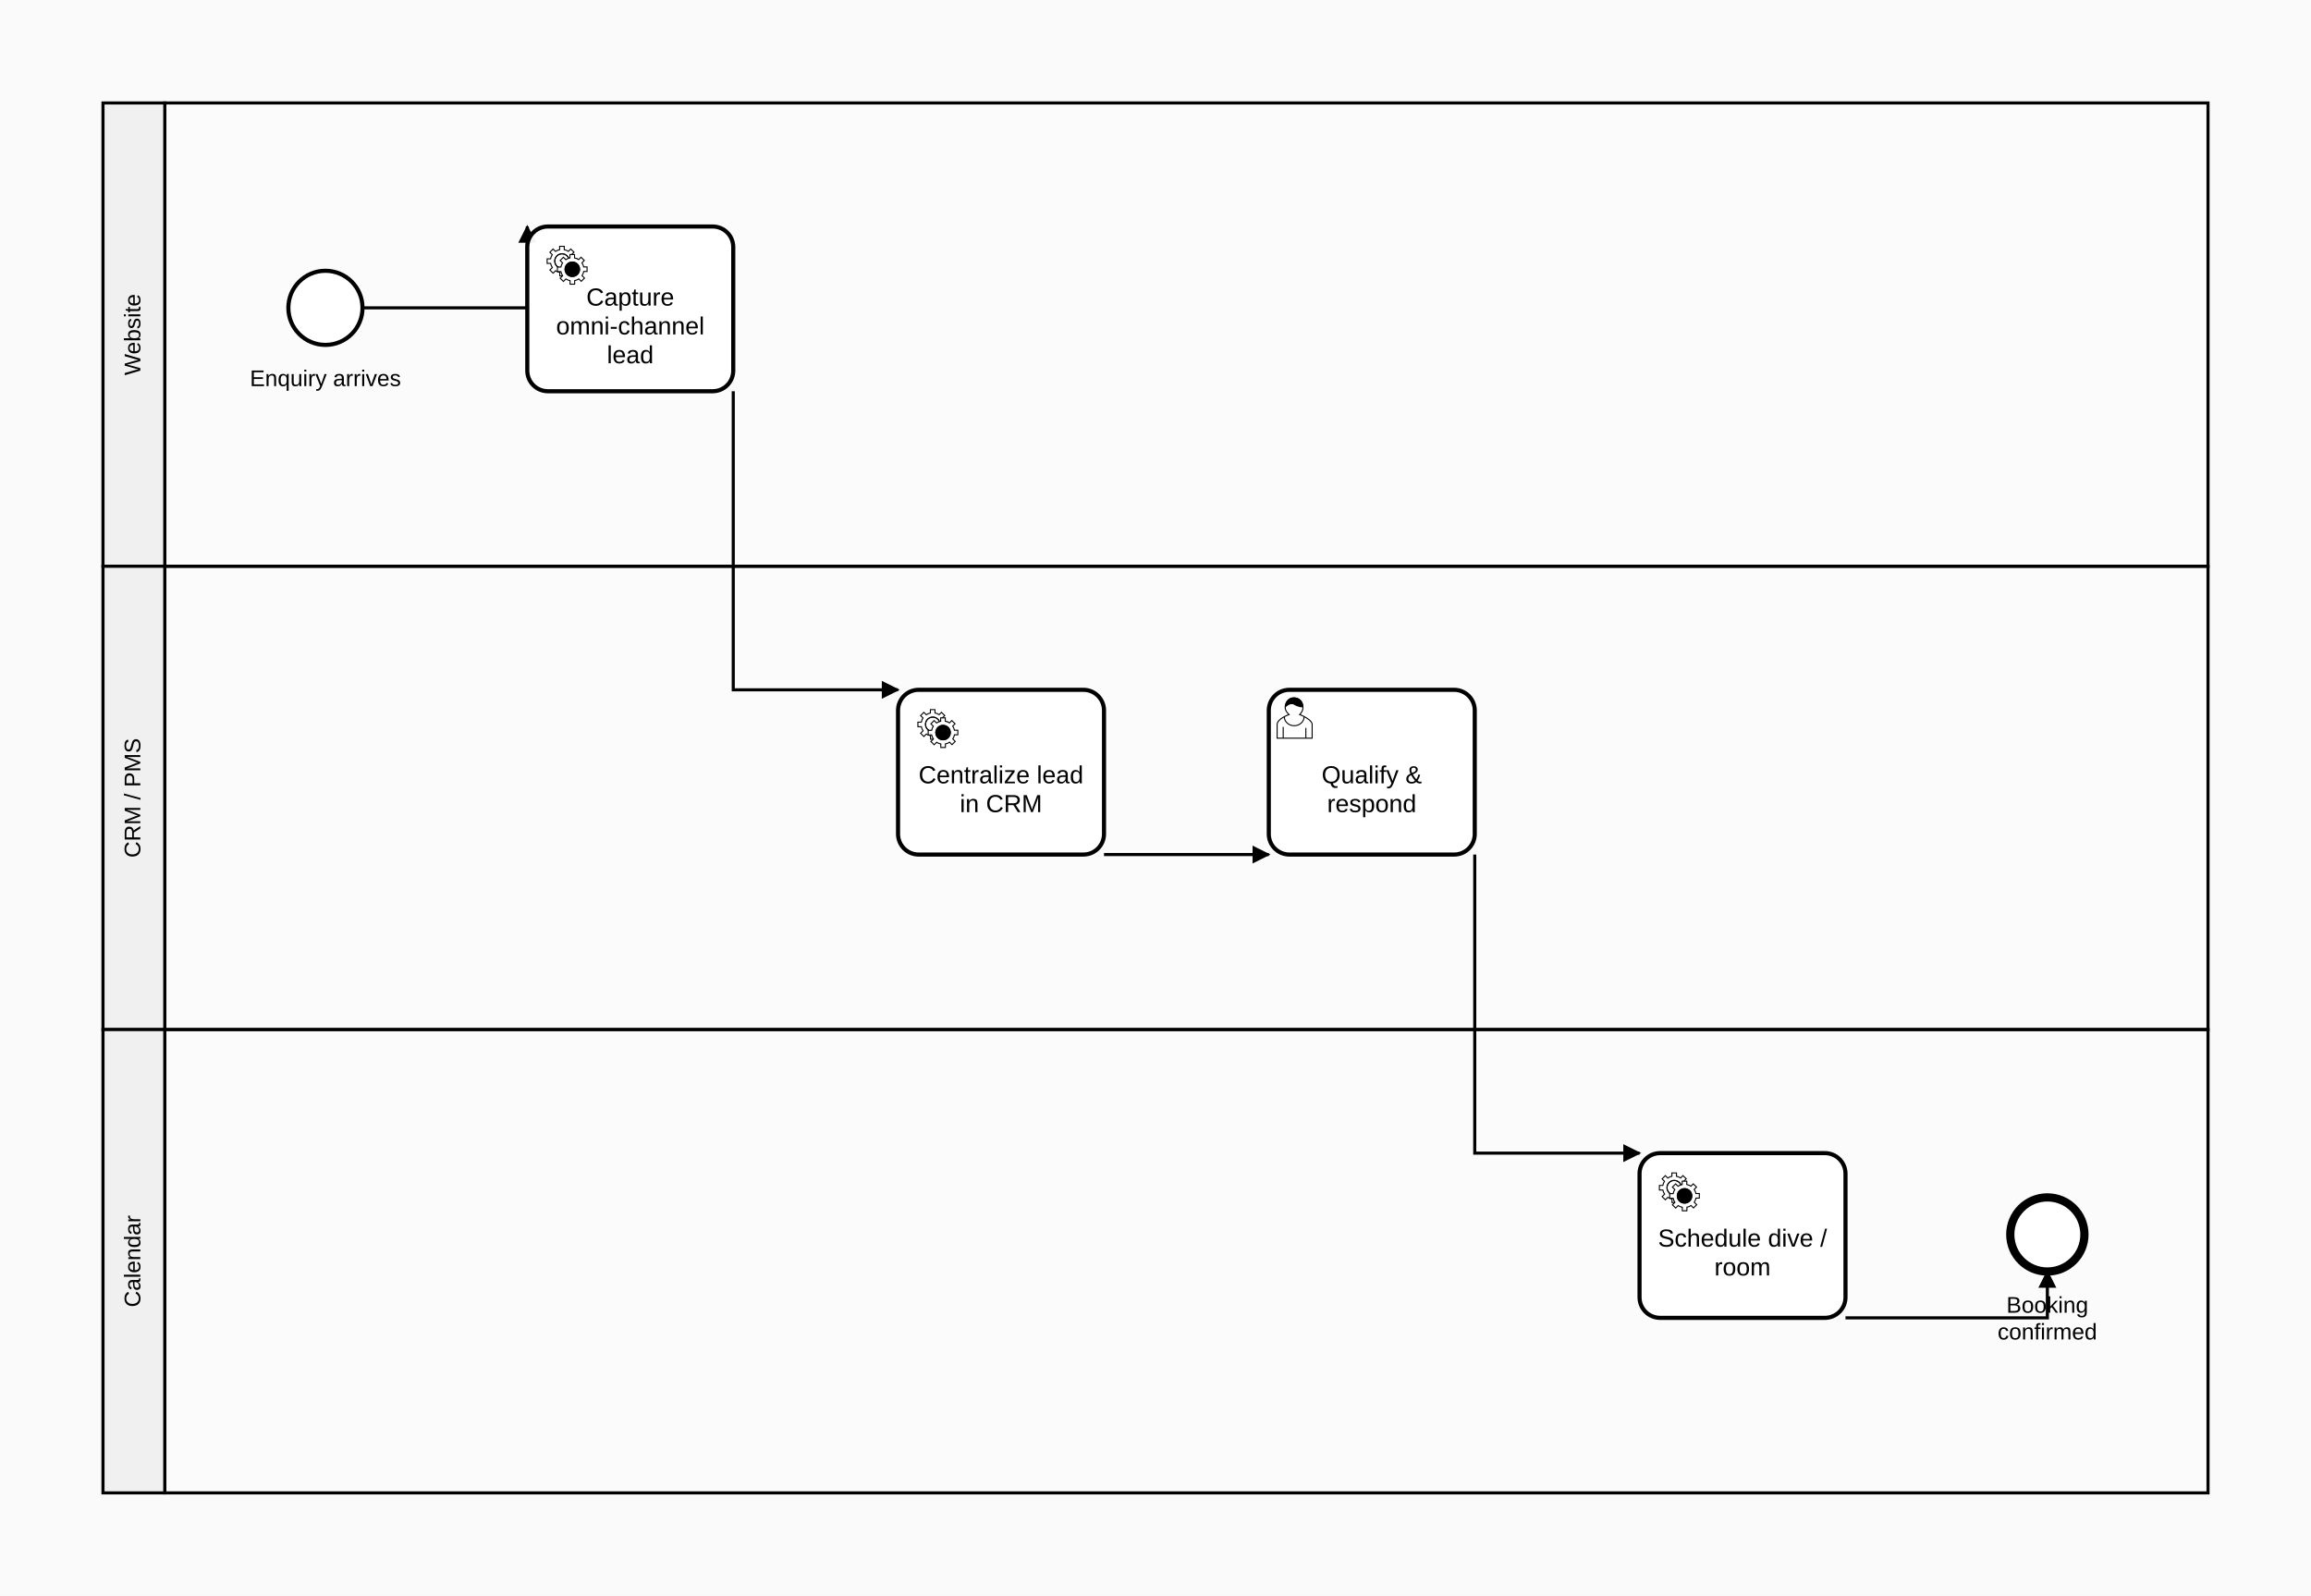
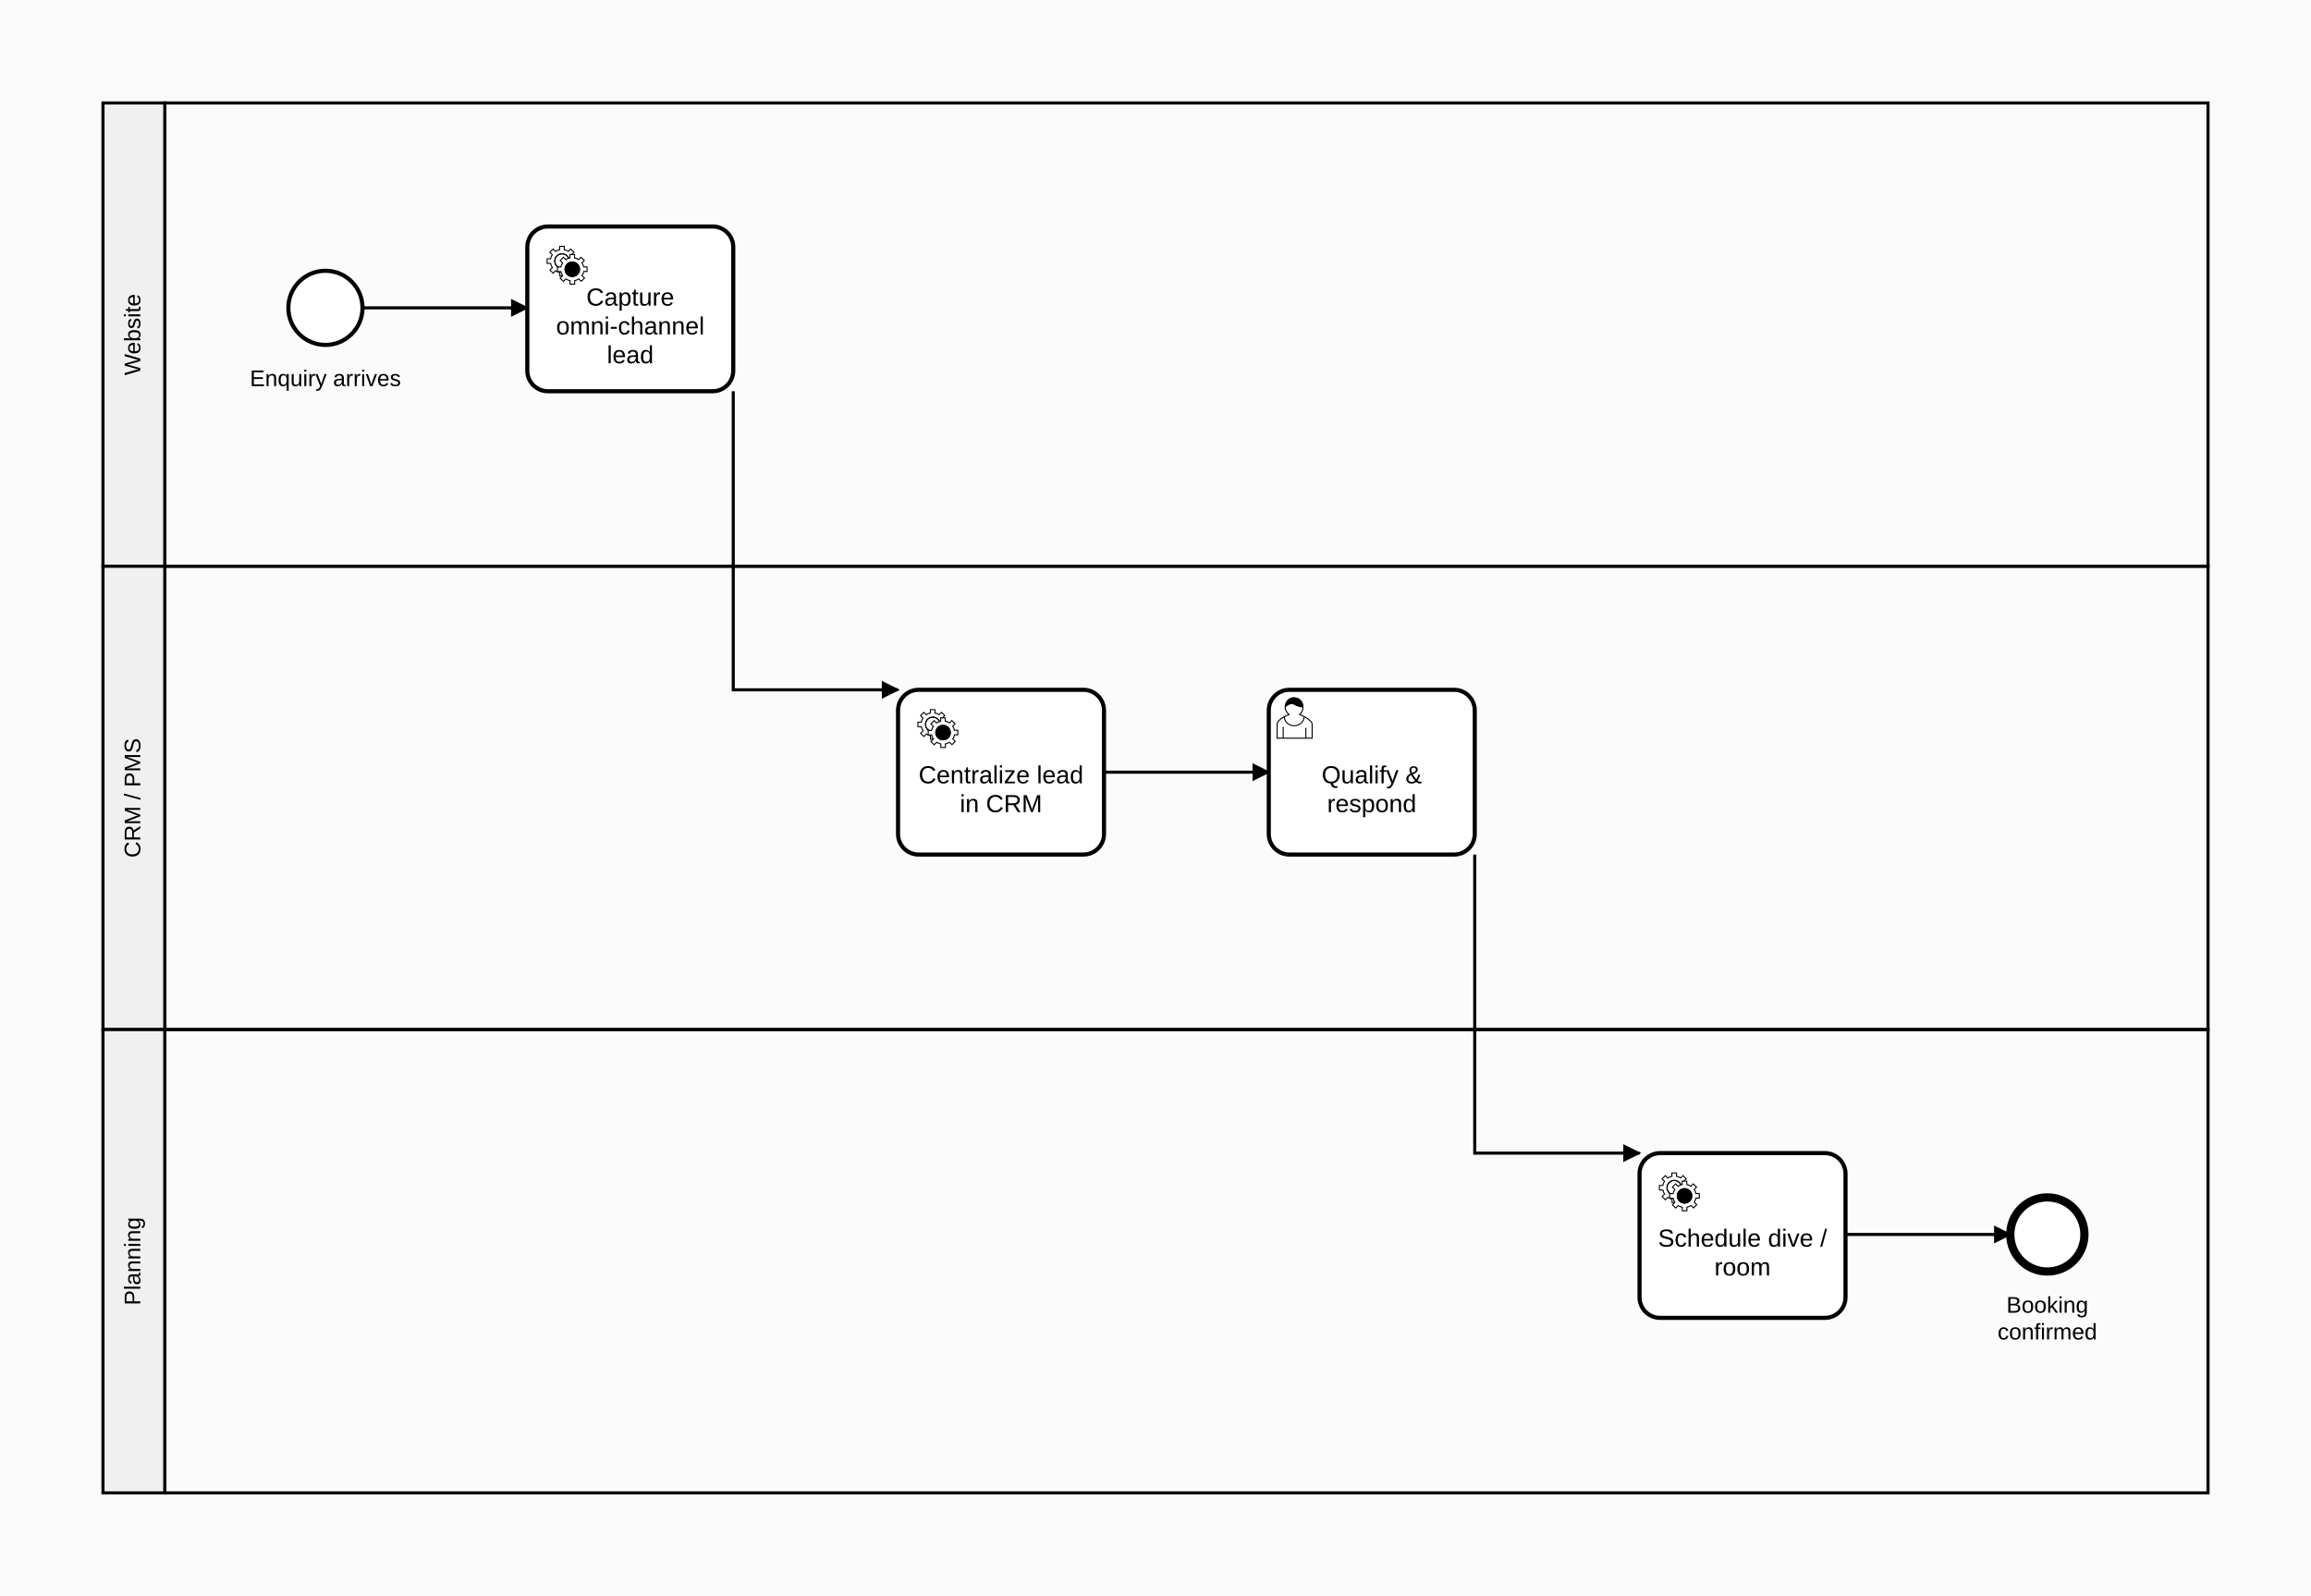
<svg xmlns="http://www.w3.org/2000/svg" width="1122" height="775" viewBox="0 0 1122 775" font-family="Arial, sans-serif">
  <defs>
    <marker id="seq-end" viewBox="0 0 20 20" refX="11" refY="10" markerWidth="10" markerHeight="10" orient="auto">
      <path d="M 1 5 L 11 10 L 1 15 Z" fill="#000000" stroke="#000000" stroke-width="1" />
    </marker>
    <marker id="seq-default-src" viewBox="0 0 20 20" refX="6" refY="10" markerWidth="10" markerHeight="10" orient="auto">
      <path d="M 6 3 L 10 17" stroke="#000000" stroke-width="1.5" />
    </marker>
    <marker id="seq-conditional-src" viewBox="0 0 20 20" refX="1" refY="10" markerWidth="12" markerHeight="12" orient="auto">
      <path d="M 1 10 L 8 6 L 15 10 L 8 14 Z" fill="#ffffff" stroke="#000000" stroke-width="1" />
    </marker>
    <marker id="msg-start" viewBox="0 0 20 20" refX="6" refY="6" markerWidth="20" markerHeight="20" orient="auto">
      <circle cx="6" cy="6" r="3.5" fill="#ffffff" stroke="#000000" stroke-width="1" />
    </marker>
    <marker id="msg-end" viewBox="0 0 20 20" refX="8.5" refY="5" markerWidth="20" markerHeight="20" orient="auto">
      <path d="m 1 5 l 0 -3 l 7 3 l -7 3 z" fill="#ffffff" stroke="#000000" stroke-width="1" stroke-linecap="butt" />
    </marker>
    <marker id="assoc-end" viewBox="0 0 20 20" refX="11" refY="10" markerWidth="10" markerHeight="10" orient="auto">
      <path d="M 1 5 L 11 10 L 1 15" fill="none" stroke="#000000" stroke-width="1.5" />
    </marker>
  </defs>
  <rect width="1122" height="775" fill="#fafafa" />
  <rect x="80" y="50" width="992" height="225" fill="#ffffff" fill-opacity="0.25" stroke="#000000" stroke-width="1.5" />
  <rect x="50" y="50" width="30" height="225" fill="#f0f0f0" stroke="#000000" stroke-width="1.5" />
  <text x="65" y="162.5" text-anchor="middle" dominant-baseline="middle" font-size="11" fill="#000000" transform="rotate(-90,65,162.5)">Website</text>
  <rect x="80" y="275" width="992" height="225" fill="#ffffff" fill-opacity="0.25" stroke="#000000" stroke-width="1.5" />
  <rect x="50" y="275" width="30" height="225" fill="#f0f0f0" stroke="#000000" stroke-width="1.5" />
  <text x="65" y="387.5" text-anchor="middle" dominant-baseline="middle" font-size="11" fill="#000000" transform="rotate(-90,65,387.5)">CRM / PMS</text>
  <rect x="80" y="500" width="992" height="225" fill="#ffffff" fill-opacity="0.25" stroke="#000000" stroke-width="1.5" />
  <rect x="50" y="500" width="30" height="225" fill="#f0f0f0" stroke="#000000" stroke-width="1.5" />
-   <text x="65" y="612.5" text-anchor="middle" dominant-baseline="middle" font-size="11" fill="#000000" transform="rotate(-90,65,612.5)">Calendar</text>
-   <path d="M 176 149.5 L 256 149.5 L 256 110" stroke="#000000" stroke-width="1.5" fill="none" marker-end="url(#seq-end)" />
+   <text x="65" y="612.5" text-anchor="middle" dominant-baseline="middle" font-size="11" fill="#000000" transform="rotate(-90,65,612.5)">Planning</text>
+   <path d="M 176 149.5 L 256 149.5" stroke="#000000" stroke-width="1.5" fill="none" marker-end="url(#seq-end)" />
  <path d="M 356 190 L 356 335 L 436 335" stroke="#000000" stroke-width="1.5" fill="none" marker-end="url(#seq-end)" />
-   <path d="M 536 415 L 616 415" stroke="#000000" stroke-width="1.5" fill="none" marker-end="url(#seq-end)" />
+   <path d="M 536 375 L 616 375" stroke="#000000" stroke-width="1.5" fill="none" marker-end="url(#seq-end)" />
  <path d="M 716 415 L 716 560 L 796 560" stroke="#000000" stroke-width="1.5" fill="none" marker-end="url(#seq-end)" />
-   <path d="M 896 640 L 994 640 L 994 617.5" stroke="#000000" stroke-width="1.5" fill="none" marker-end="url(#seq-end)" />
+   <path d="M 896 599.5 L 976 599.5" stroke="#000000" stroke-width="1.5" fill="none" marker-end="url(#seq-end)" />
  <circle cx="158" cy="149.5" r="18" fill="#ffffff" fill-opacity="0.95" stroke="#000000" stroke-width="2" />
  <text x="158" y="187.5" text-anchor="middle" font-size="11" fill="#000000">Enquiry arrives</text>
  <rect x="256" y="110" width="100" height="80" rx="10" ry="10" fill="#ffffff" fill-opacity="0.95" stroke="#000000" stroke-width="2" />
  <g>
    <path d="m 274,134 v -1.713 c 0.352,-0.071 0.704,-0.178 1.048,-0.321 0.344,-0.145 0.666,-0.321 0.966,-0.521 l 1.194,1.18 1.567,-1.577 -1.195,-1.18 c 0.403,-0.614 0.683,-1.299 0.825,-2.018 l 1.622,-0.01 v -2.22 l -1.637,0.01 c -0.073,-0.352 -0.178,-0.7 -0.324,-1.044 -0.145,-0.344 -0.321,-0.664 -0.523,-0.962 l 1.131,-1.136 -1.583,-1.563 -1.13,1.136 c -0.614,-0.401 -1.303,-0.681 -2.023,-0.822 l 0.009,-1.619 h -2.241 l 0.004,1.631 c -0.354,0.074 -0.705,0.18 -1.05,0.324 -0.344,0.144 -0.665,0.321 -0.964,0.52 l -1.17,-1.158 -1.567,1.579 1.168,1.157 c -0.403,0.613 -0.683,1.298 -0.825,2.017 l -1.659,0.003 v 2.222 l 1.672,-0.006 c 0.073,0.351 0.18,0.702 0.324,1.045 0.145,0.344 0.321,0.664 0.523,0.961 l -1.199,1.197 1.584,1.56 1.196,-1.193 c 0.614,0.403 1.303,0.682 2.023,0.823 l 0.001,1.699 h 2.227 z m 0.221,-3.996 c -1.789,0.75 -3.858,-0.093 -4.61,-1.874 -0.752,-1.783 0.091,-3.846 1.88,-4.596 1.788,-0.749 3.857,0.093 4.609,1.874 0.752,1.782 -0.091,3.846 -1.879,4.596 z" fill="#ffffff" stroke="#000000" stroke-width="0.5" />
    <path d="m 274.221,130.004 c -1.789,0.75 -3.858,-0.093 -4.61,-1.874 -0.752,-1.783 0.091,-3.846 1.88,-4.596 1.788,-0.749 3.857,0.093 4.609,1.874 0.752,1.782 -0.091,3.846 -1.879,4.596 z" fill="none" stroke="#000000" stroke-width="0.5" />
    <path d="m 279,138 v -1.713 c 0.352,-0.071 0.704,-0.178 1.048,-0.321 0.344,-0.145 0.666,-0.321 0.966,-0.521 l 1.194,1.18 1.567,-1.577 -1.195,-1.18 c 0.403,-0.614 0.683,-1.299 0.825,-2.018 l 1.622,-0.01 v -2.22 l -1.637,0.01 c -0.073,-0.352 -0.178,-0.7 -0.324,-1.044 -0.145,-0.344 -0.321,-0.664 -0.523,-0.962 l 1.131,-1.136 -1.583,-1.563 -1.13,1.136 c -0.614,-0.401 -1.303,-0.681 -2.023,-0.822 l 0.009,-1.619 h -2.241 l 0.004,1.631 c -0.354,0.074 -0.705,0.18 -1.05,0.324 -0.344,0.144 -0.665,0.321 -0.964,0.52 l -1.17,-1.158 -1.567,1.579 1.168,1.157 c -0.403,0.613 -0.683,1.298 -0.825,2.017 l -1.659,0.003 v 2.222 l 1.672,-0.006 c 0.073,0.351 0.18,0.702 0.324,1.045 0.145,0.344 0.321,0.664 0.523,0.961 l -1.199,1.197 1.584,1.56 1.196,-1.193 c 0.614,0.403 1.303,0.682 2.023,0.823 l 0.001,1.699 h 2.227 z m 0.221,-3.996 c -1.789,0.75 -3.858,-0.093 -4.61,-1.874 -0.752,-1.783 0.091,-3.846 1.88,-4.596 1.788,-0.749 3.857,0.093 4.609,1.874 0.752,1.782 -0.091,3.846 -1.879,4.596 z" fill="#ffffff" stroke="#000000" stroke-width="0.5" />
    <path d="m 279.221,134.004 c -1.789,0.75 -3.858,-0.093 -4.61,-1.874 -0.752,-1.783 0.091,-3.846 1.88,-4.596 1.788,-0.749 3.857,0.093 4.609,1.874 0.752,1.782 -0.091,3.846 -1.879,4.596 z" fill="#000000" stroke="#000000" stroke-width="0.5" />
  </g>
  <text x="306" y="145" text-anchor="middle" dominant-baseline="middle" font-size="12" fill="#000000">Capture</text>
  <text x="306" y="159" text-anchor="middle" dominant-baseline="middle" font-size="12" fill="#000000">omni-channel</text>
  <text x="306" y="173" text-anchor="middle" dominant-baseline="middle" font-size="12" fill="#000000">lead</text>
  <rect x="436" y="335" width="100" height="80" rx="10" ry="10" fill="#ffffff" fill-opacity="0.95" stroke="#000000" stroke-width="2" />
  <g>
    <path d="m 454,359 v -1.713 c 0.352,-0.071 0.704,-0.178 1.048,-0.321 0.344,-0.145 0.666,-0.321 0.966,-0.521 l 1.194,1.18 1.567,-1.577 -1.195,-1.18 c 0.403,-0.614 0.683,-1.299 0.825,-2.018 l 1.622,-0.01 v -2.22 l -1.637,0.01 c -0.073,-0.352 -0.178,-0.7 -0.324,-1.044 -0.145,-0.344 -0.321,-0.664 -0.523,-0.962 l 1.131,-1.136 -1.583,-1.563 -1.13,1.136 c -0.614,-0.401 -1.303,-0.681 -2.023,-0.822 l 0.009,-1.619 h -2.241 l 0.004,1.631 c -0.354,0.074 -0.705,0.18 -1.05,0.324 -0.344,0.144 -0.665,0.321 -0.964,0.52 l -1.17,-1.158 -1.567,1.579 1.168,1.157 c -0.403,0.613 -0.683,1.298 -0.825,2.017 l -1.659,0.003 v 2.222 l 1.672,-0.006 c 0.073,0.351 0.18,0.702 0.324,1.045 0.145,0.344 0.321,0.664 0.523,0.961 l -1.199,1.197 1.584,1.56 1.196,-1.193 c 0.614,0.403 1.303,0.682 2.023,0.823 l 0.001,1.699 h 2.227 z m 0.221,-3.996 c -1.789,0.75 -3.858,-0.093 -4.61,-1.874 -0.752,-1.783 0.091,-3.846 1.88,-4.596 1.788,-0.749 3.857,0.093 4.609,1.874 0.752,1.782 -0.091,3.846 -1.879,4.596 z" fill="#ffffff" stroke="#000000" stroke-width="0.5" />
    <path d="m 454.221,355.004 c -1.789,0.75 -3.858,-0.093 -4.61,-1.874 -0.752,-1.783 0.091,-3.846 1.88,-4.596 1.788,-0.749 3.857,0.093 4.609,1.874 0.752,1.782 -0.091,3.846 -1.879,4.596 z" fill="none" stroke="#000000" stroke-width="0.5" />
    <path d="m 459,363 v -1.713 c 0.352,-0.071 0.704,-0.178 1.048,-0.321 0.344,-0.145 0.666,-0.321 0.966,-0.521 l 1.194,1.18 1.567,-1.577 -1.195,-1.18 c 0.403,-0.614 0.683,-1.299 0.825,-2.018 l 1.622,-0.01 v -2.22 l -1.637,0.01 c -0.073,-0.352 -0.178,-0.7 -0.324,-1.044 -0.145,-0.344 -0.321,-0.664 -0.523,-0.962 l 1.131,-1.136 -1.583,-1.563 -1.13,1.136 c -0.614,-0.401 -1.303,-0.681 -2.023,-0.822 l 0.009,-1.619 h -2.241 l 0.004,1.631 c -0.354,0.074 -0.705,0.18 -1.05,0.324 -0.344,0.144 -0.665,0.321 -0.964,0.52 l -1.17,-1.158 -1.567,1.579 1.168,1.157 c -0.403,0.613 -0.683,1.298 -0.825,2.017 l -1.659,0.003 v 2.222 l 1.672,-0.006 c 0.073,0.351 0.18,0.702 0.324,1.045 0.145,0.344 0.321,0.664 0.523,0.961 l -1.199,1.197 1.584,1.56 1.196,-1.193 c 0.614,0.403 1.303,0.682 2.023,0.823 l 0.001,1.699 h 2.227 z m 0.221,-3.996 c -1.789,0.75 -3.858,-0.093 -4.61,-1.874 -0.752,-1.783 0.091,-3.846 1.88,-4.596 1.788,-0.749 3.857,0.093 4.609,1.874 0.752,1.782 -0.091,3.846 -1.879,4.596 z" fill="#ffffff" stroke="#000000" stroke-width="0.5" />
    <path d="m 459.221,359.004 c -1.789,0.75 -3.858,-0.093 -4.61,-1.874 -0.752,-1.783 0.091,-3.846 1.88,-4.596 1.788,-0.749 3.857,0.093 4.609,1.874 0.752,1.782 -0.091,3.846 -1.879,4.596 z" fill="#000000" stroke="#000000" stroke-width="0.5" />
  </g>
  <text x="486" y="377" text-anchor="middle" dominant-baseline="middle" font-size="12" fill="#000000">Centralize lead</text>
  <text x="486" y="391" text-anchor="middle" dominant-baseline="middle" font-size="12" fill="#000000">in CRM</text>
  <rect x="616" y="335" width="100" height="80" rx="10" ry="10" fill="#ffffff" fill-opacity="0.95" stroke="#000000" stroke-width="2" />
  <g>
    <path d="m 631,347 c 0.909,-0.845 1.594,-2.049 1.594,-3.385 0,-2.554 -1.805,-4.622 -4.357,-4.622 -2.552,0 -4.288,2.068 -4.288,4.622 0,1.348 0.974,2.562 1.896,3.405 -0.529,0.187 -5.669,2.097 -5.794,4.756 v 6.718 h 17 v -6.718 c 0,-2.298 -5.528,-4.595 -6.051,-4.776 z m -8,6 l 0,5.5 m 11,0 l 0,-5" fill="#ffffff" stroke="#000000" stroke-width="0.5" />
    <path d="m 633.162,348.009 c 0,2.447 -2.158,4.431 -4.821,4.431 -2.665,0 -4.822,-1.981 -4.822,-4.431" fill="none" stroke="#000000" stroke-width="0.5" />
    <path d="m 624.1,343.2 c 0,0 2.251,-2.358 4.274,-1.177 2.024,1.181 4.221,1.537 4.124,0.965 -0.098,-0.57 -0.117,-3.791 -4.191,-4.136 -3.575,0.001 -4.208,3.367 -4.207,4.348 z" fill="#000000" stroke="#000000" stroke-width="0.5" />
  </g>
  <text x="666" y="377" text-anchor="middle" dominant-baseline="middle" font-size="12" fill="#000000">Qualify &amp;</text>
  <text x="666" y="391" text-anchor="middle" dominant-baseline="middle" font-size="12" fill="#000000">respond</text>
  <rect x="796" y="560" width="100" height="80" rx="10" ry="10" fill="#ffffff" fill-opacity="0.95" stroke="#000000" stroke-width="2" />
  <g>
    <path d="m 814,584 v -1.713 c 0.352,-0.071 0.704,-0.178 1.048,-0.321 0.344,-0.145 0.666,-0.321 0.966,-0.521 l 1.194,1.18 1.567,-1.577 -1.195,-1.18 c 0.403,-0.614 0.683,-1.299 0.825,-2.018 l 1.622,-0.01 v -2.22 l -1.637,0.01 c -0.073,-0.352 -0.178,-0.7 -0.324,-1.044 -0.145,-0.344 -0.321,-0.664 -0.523,-0.962 l 1.131,-1.136 -1.583,-1.563 -1.13,1.136 c -0.614,-0.401 -1.303,-0.681 -2.023,-0.822 l 0.009,-1.619 h -2.241 l 0.004,1.631 c -0.354,0.074 -0.705,0.18 -1.05,0.324 -0.344,0.144 -0.665,0.321 -0.964,0.52 l -1.17,-1.158 -1.567,1.579 1.168,1.157 c -0.403,0.613 -0.683,1.298 -0.825,2.017 l -1.659,0.003 v 2.222 l 1.672,-0.006 c 0.073,0.351 0.18,0.702 0.324,1.045 0.145,0.344 0.321,0.664 0.523,0.961 l -1.199,1.197 1.584,1.56 1.196,-1.193 c 0.614,0.403 1.303,0.682 2.023,0.823 l 0.001,1.699 h 2.227 z m 0.221,-3.996 c -1.789,0.75 -3.858,-0.093 -4.61,-1.874 -0.752,-1.783 0.091,-3.846 1.88,-4.596 1.788,-0.749 3.857,0.093 4.609,1.874 0.752,1.782 -0.091,3.846 -1.879,4.596 z" fill="#ffffff" stroke="#000000" stroke-width="0.5" />
    <path d="m 814.221,580.004 c -1.789,0.75 -3.858,-0.093 -4.61,-1.874 -0.752,-1.783 0.091,-3.846 1.88,-4.596 1.788,-0.749 3.857,0.093 4.609,1.874 0.752,1.782 -0.091,3.846 -1.879,4.596 z" fill="none" stroke="#000000" stroke-width="0.5" />
    <path d="m 819,588 v -1.713 c 0.352,-0.071 0.704,-0.178 1.048,-0.321 0.344,-0.145 0.666,-0.321 0.966,-0.521 l 1.194,1.18 1.567,-1.577 -1.195,-1.18 c 0.403,-0.614 0.683,-1.299 0.825,-2.018 l 1.622,-0.01 v -2.22 l -1.637,0.01 c -0.073,-0.352 -0.178,-0.7 -0.324,-1.044 -0.145,-0.344 -0.321,-0.664 -0.523,-0.962 l 1.131,-1.136 -1.583,-1.563 -1.13,1.136 c -0.614,-0.401 -1.303,-0.681 -2.023,-0.822 l 0.009,-1.619 h -2.241 l 0.004,1.631 c -0.354,0.074 -0.705,0.18 -1.05,0.324 -0.344,0.144 -0.665,0.321 -0.964,0.52 l -1.17,-1.158 -1.567,1.579 1.168,1.157 c -0.403,0.613 -0.683,1.298 -0.825,2.017 l -1.659,0.003 v 2.222 l 1.672,-0.006 c 0.073,0.351 0.18,0.702 0.324,1.045 0.145,0.344 0.321,0.664 0.523,0.961 l -1.199,1.197 1.584,1.56 1.196,-1.193 c 0.614,0.403 1.303,0.682 2.023,0.823 l 0.001,1.699 h 2.227 z m 0.221,-3.996 c -1.789,0.75 -3.858,-0.093 -4.61,-1.874 -0.752,-1.783 0.091,-3.846 1.88,-4.596 1.788,-0.749 3.857,0.093 4.609,1.874 0.752,1.782 -0.091,3.846 -1.879,4.596 z" fill="#ffffff" stroke="#000000" stroke-width="0.5" />
    <path d="m 819.221,584.004 c -1.789,0.75 -3.858,-0.093 -4.61,-1.874 -0.752,-1.783 0.091,-3.846 1.88,-4.596 1.788,-0.749 3.857,0.093 4.609,1.874 0.752,1.782 -0.091,3.846 -1.879,4.596 z" fill="#000000" stroke="#000000" stroke-width="0.5" />
  </g>
  <text x="846" y="602" text-anchor="middle" dominant-baseline="middle" font-size="12" fill="#000000">Schedule dive /</text>
  <text x="846" y="616" text-anchor="middle" dominant-baseline="middle" font-size="12" fill="#000000">room</text>
  <circle cx="994" cy="599.5" r="18" fill="#ffffff" fill-opacity="0.95" stroke="#000000" stroke-width="4" />
  <text x="994" y="637.5" text-anchor="middle" font-size="11" fill="#000000">Booking</text>
  <text x="994" y="650.5" text-anchor="middle" font-size="11" fill="#000000">confirmed</text>
</svg>
